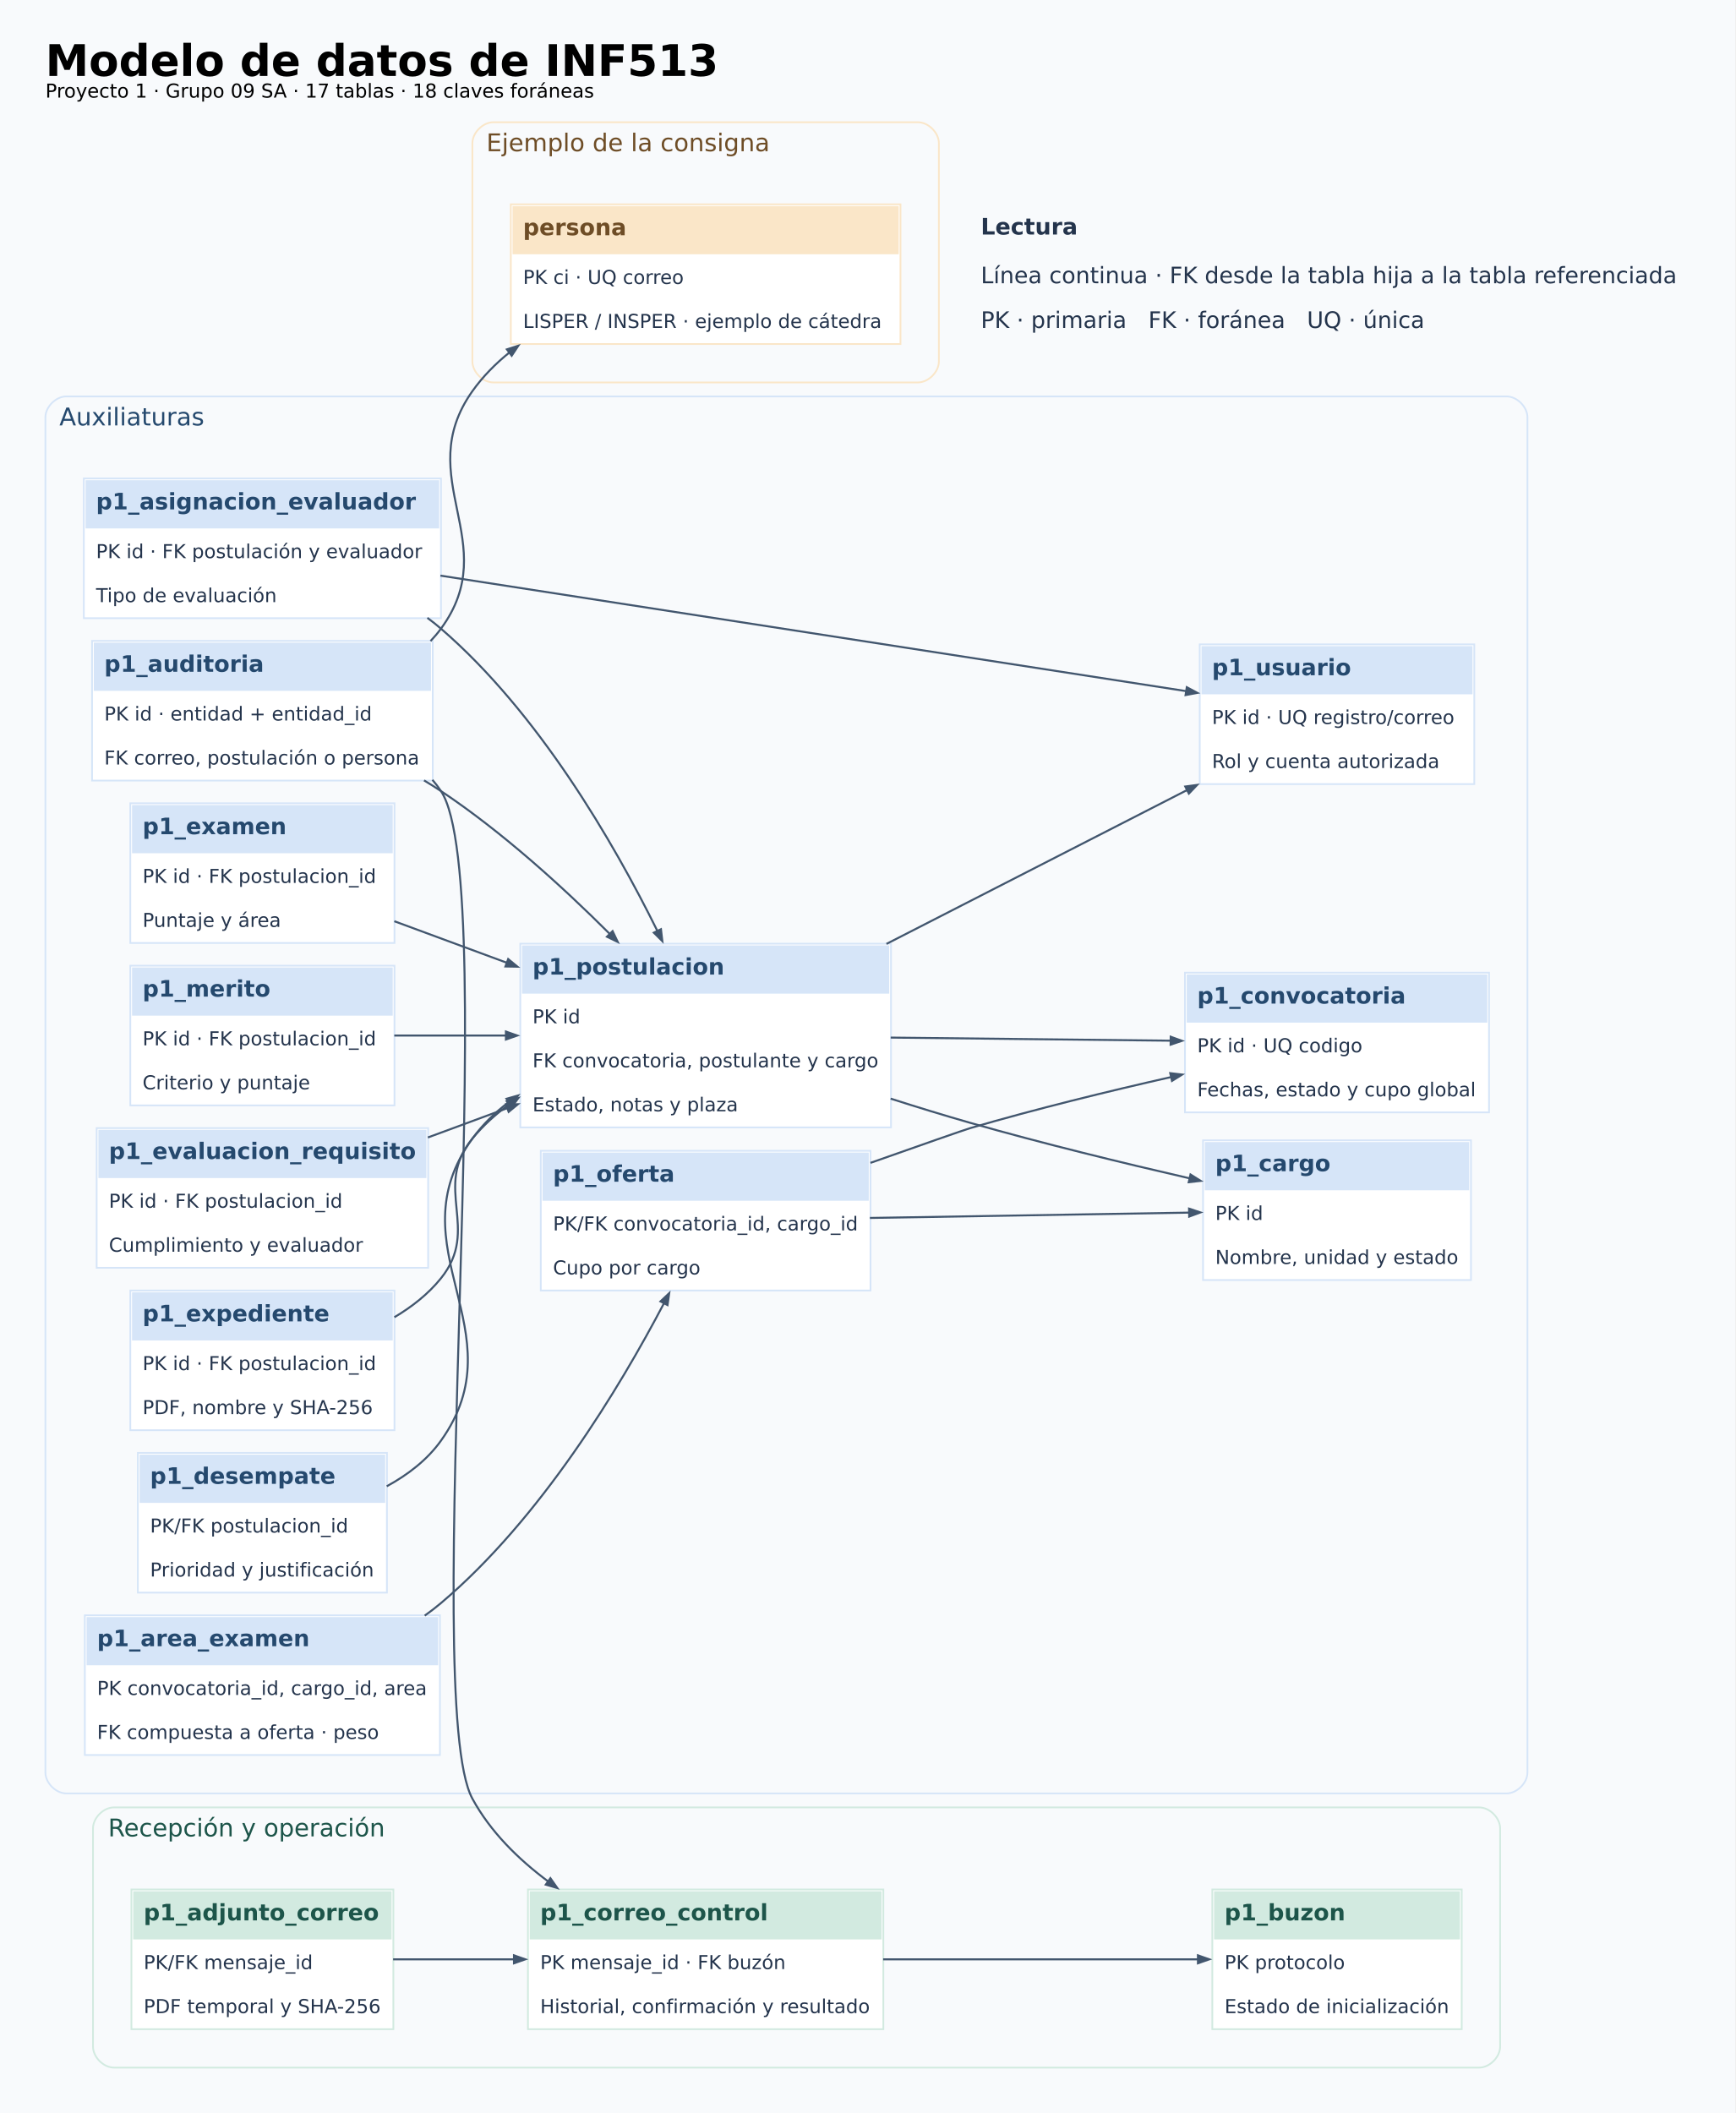
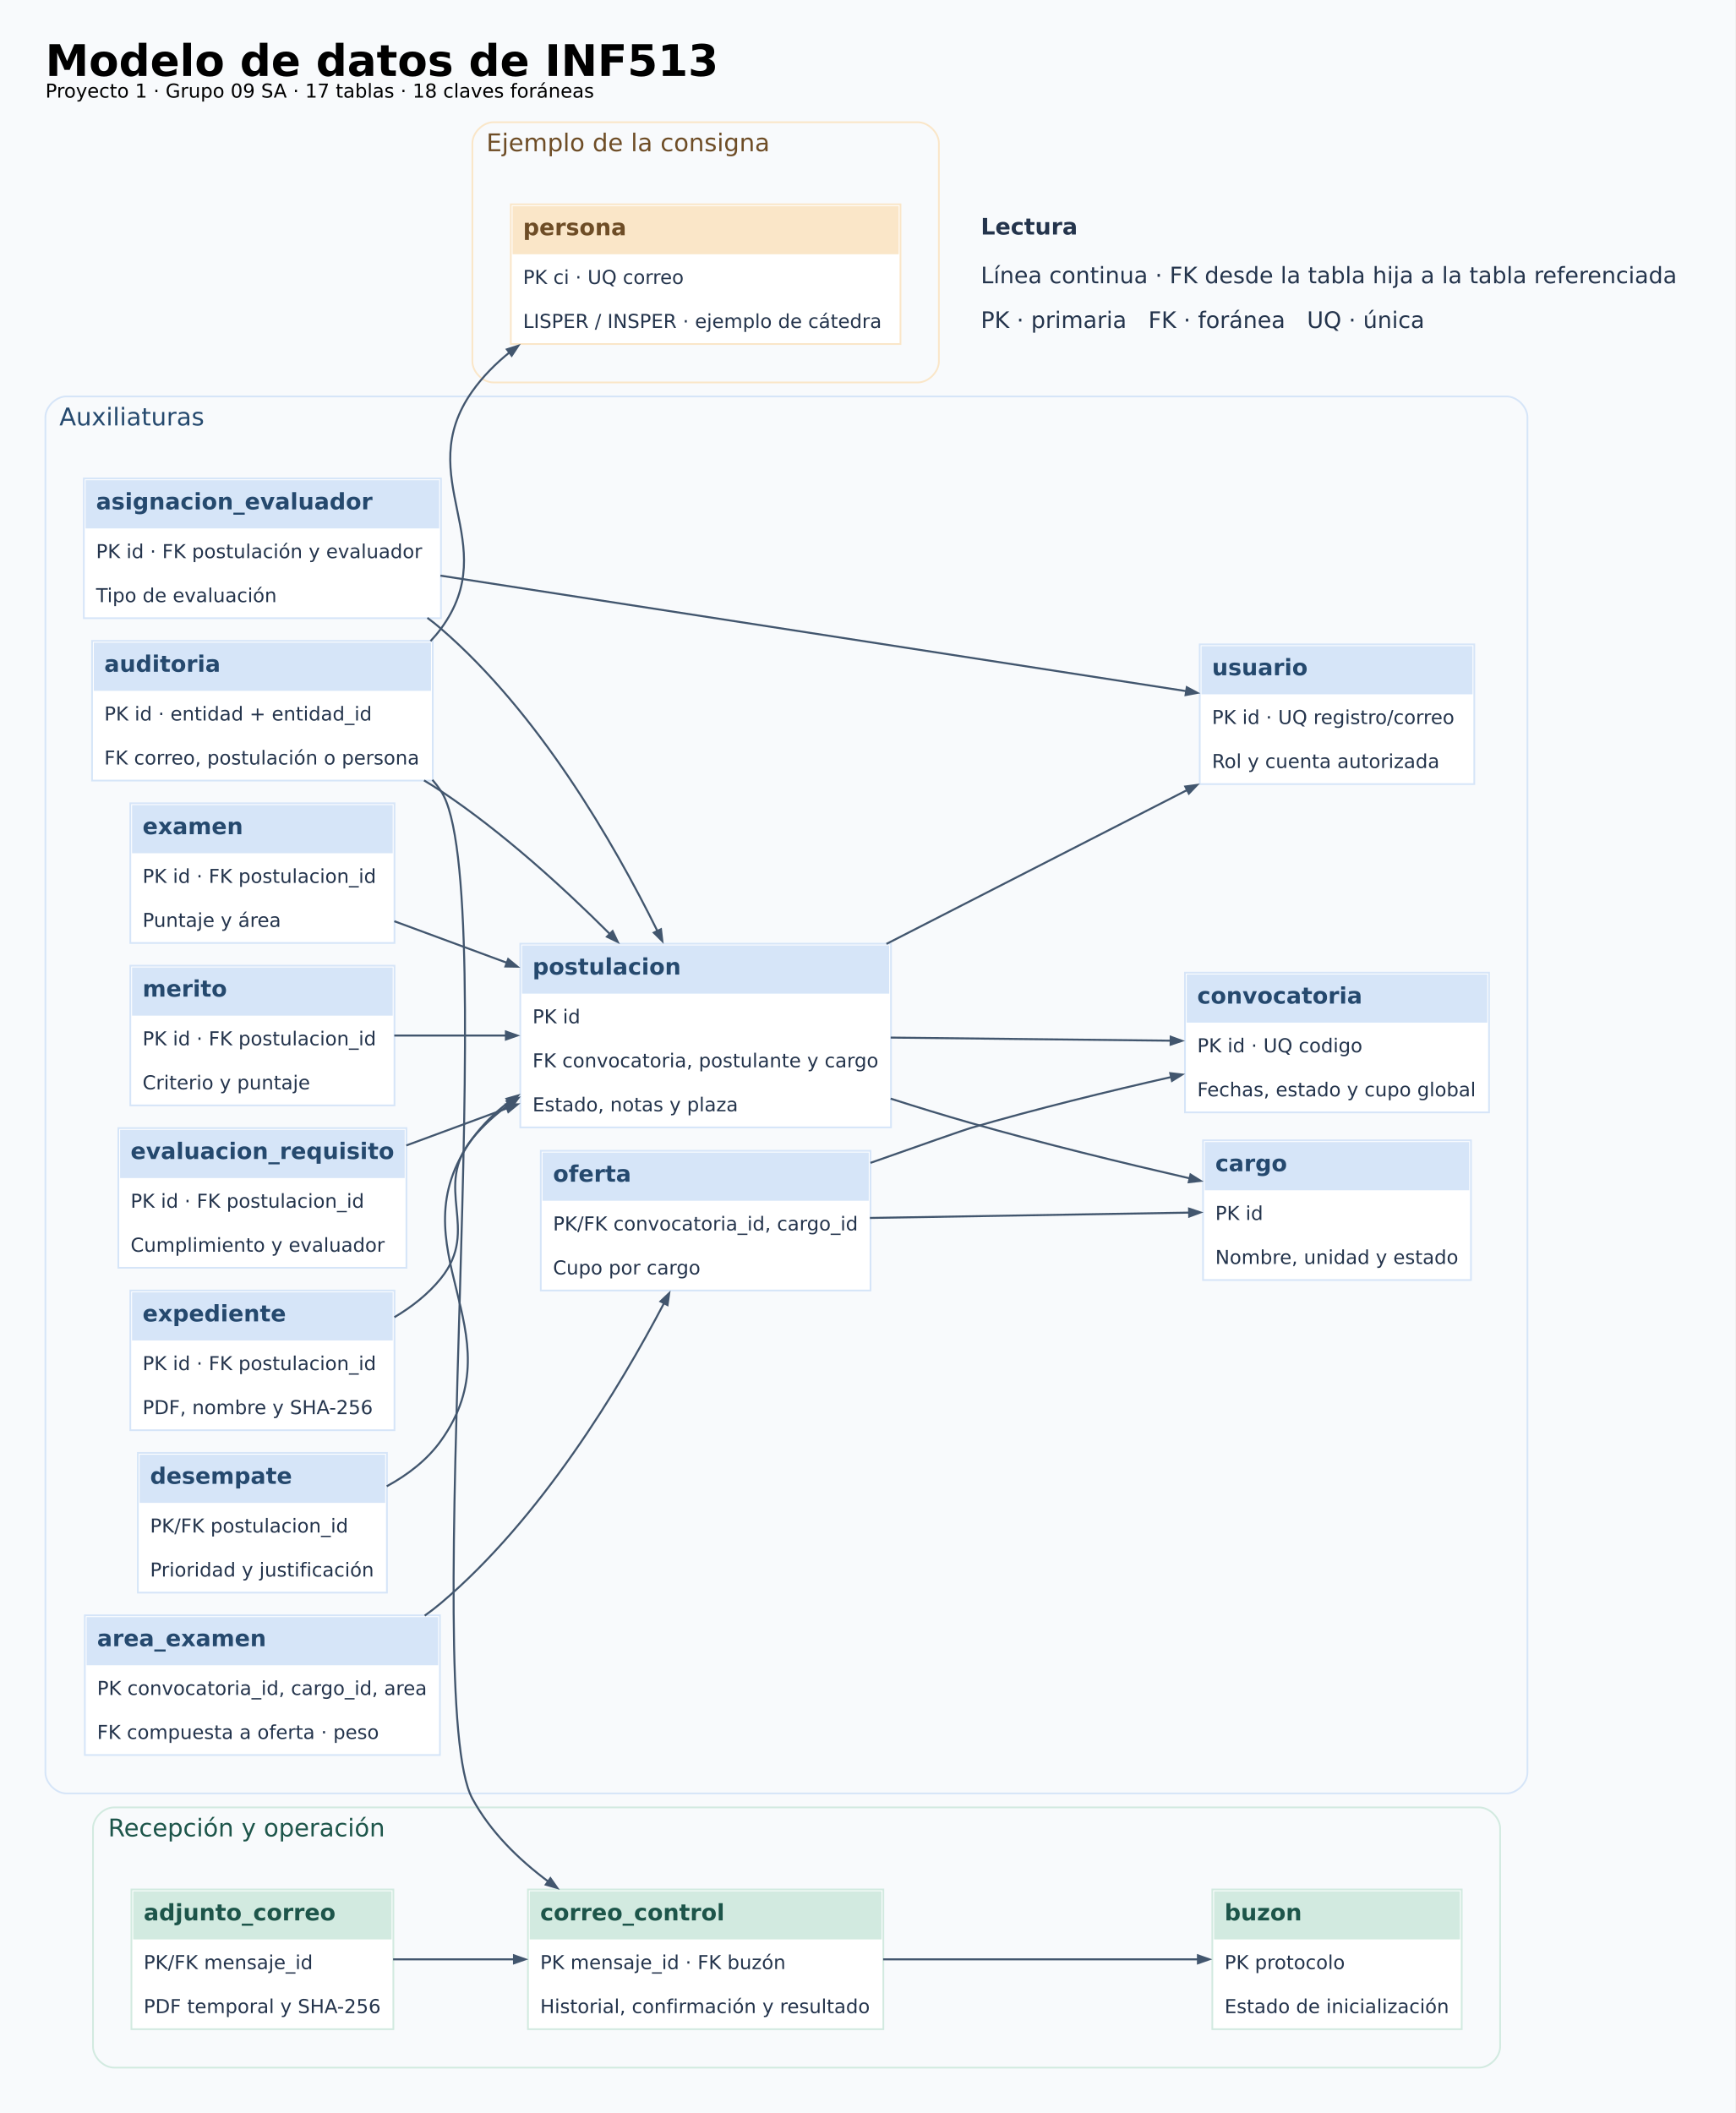
<svg xmlns="http://www.w3.org/2000/svg" width="994pt" height="1210pt" viewBox="0.00 0.00 994.00 1210.00">
  <g id="graph0" class="graph" transform="scale(1 1) rotate(0) translate(18 1192)">
    <polygon fill="#f8fafc" stroke="none" points="-18,18 -18,-1192 975.64,-1192 975.64,18 -18,18" />
    <text xml:space="preserve" text-anchor="start" x="8" y="-1148.5" font-family="DejaVu Sans" font-weight="bold" font-size="25.00">Modelo de datos de INF513</text>
    <text xml:space="preserve" text-anchor="start" x="8" y="-1136.1" font-family="DejaVu Sans" font-size="11.00">Proyecto 1 · Grupo 09 SA · 17 tablas · 18 claves foráneas</text>
    <g id="clust1" class="cluster">
      <path fill="#f8fafc" stroke="#d6e5f8" d="M20,-165C20,-165 844.71,-165 844.71,-165 850.71,-165 856.71,-171 856.71,-177 856.71,-177 856.71,-953 856.71,-953 856.71,-959 850.71,-965 844.71,-965 844.71,-965 20,-965 20,-965 14,-965 8,-959 8,-953 8,-953 8,-177 8,-177 8,-171 14,-165 20,-165" />
      <text xml:space="preserve" text-anchor="middle" x="57.49" y="-948.4" font-family="DejaVu Sans" font-size="14.00" fill="#25496e">Auxiliaturas</text>
    </g>
    <g id="clust2" class="cluster">
      <path fill="#f8fafc" stroke="#d2eae0" d="M47.26,-8C47.26,-8 829.06,-8 829.06,-8 835.06,-8 841.06,-14 841.06,-20 841.06,-20 841.06,-145 841.06,-145 841.06,-151 835.06,-157 829.06,-157 829.06,-157 47.26,-157 47.26,-157 41.26,-157 35.26,-151 35.26,-145 35.26,-145 35.26,-20 35.26,-20 35.26,-14 41.26,-8 47.26,-8" />
      <text xml:space="preserve" text-anchor="middle" x="123.18" y="-140.4" font-family="DejaVu Sans" font-size="14.00" fill="#1d554a">Recepción y operación</text>
    </g>
    <g id="clust3" class="cluster">
      <path fill="#f8fafc" stroke="#fae6c8" d="M264.52,-973C264.52,-973 507.66,-973 507.66,-973 513.66,-973 519.66,-979 519.66,-985 519.66,-985 519.66,-1110 519.66,-1110 519.66,-1116 513.66,-1122 507.66,-1122 507.66,-1122 264.52,-1122 264.52,-1122 258.52,-1122 252.52,-1116 252.52,-1110 252.52,-1110 252.52,-985 252.52,-985 252.52,-979 258.52,-973 264.52,-973" />
      <text xml:space="preserve" text-anchor="middle" x="341.68" y="-1105.4" font-family="DejaVu Sans" font-size="14.00" fill="#6e4d26">Ejemplo de la consigna</text>
    </g>
    <g id="node1" class="node">
      <polygon fill="white" stroke="none" points="669.04,-743 669.04,-823 826.26,-823 826.26,-743 669.04,-743" />
      <polygon fill="none" stroke="#d6e5f8" points="669.04,-743 669.04,-823 826.26,-823 826.26,-743 669.04,-743" />
      <polygon fill="#d6e5f8" stroke="none" points="670.04,-794.4 670.04,-822 825.26,-822 825.26,-794.4 670.04,-794.4" />
-       <text xml:space="preserve" text-anchor="start" x="676.04" y="-805.3" font-family="DejaVu Sans" font-weight="bold" font-size="13.00" fill="#25496e">p1_usuario</text>
+       <text xml:space="preserve" text-anchor="start" x="676.04" y="-805.3" font-family="DejaVu Sans" font-weight="bold" font-size="13.00" fill="#25496e">usuario</text>
      <text xml:space="preserve" text-anchor="start" x="676.04" y="-777.4" font-family="DejaVu Sans" font-size="11.00" fill="#24344c">PK id · UQ registro/correo</text>
      <text xml:space="preserve" text-anchor="start" x="676.04" y="-752.2" font-family="DejaVu Sans" font-size="11.00" fill="#24344c">Rol y cuenta autorizada</text>
    </g>
    <g id="node2" class="node">
      <polygon fill="white" stroke="none" points="660.59,-555 660.59,-635 834.71,-635 834.71,-555 660.59,-555" />
      <polygon fill="none" stroke="#d6e5f8" points="660.59,-555 660.59,-635 834.71,-635 834.71,-555 660.59,-555" />
      <polygon fill="#d6e5f8" stroke="none" points="661.59,-606.4 661.59,-634 833.71,-634 833.71,-606.4 661.59,-606.4" />
-       <text xml:space="preserve" text-anchor="start" x="667.59" y="-617.3" font-family="DejaVu Sans" font-weight="bold" font-size="13.00" fill="#25496e">p1_convocatoria</text>
+       <text xml:space="preserve" text-anchor="start" x="667.59" y="-617.3" font-family="DejaVu Sans" font-weight="bold" font-size="13.00" fill="#25496e">convocatoria</text>
      <text xml:space="preserve" text-anchor="start" x="667.59" y="-589.4" font-family="DejaVu Sans" font-size="11.00" fill="#24344c">PK id · UQ codigo</text>
      <text xml:space="preserve" text-anchor="start" x="667.59" y="-564.2" font-family="DejaVu Sans" font-size="11.00" fill="#24344c">Fechas, estado y cupo global</text>
    </g>
    <g id="node3" class="node">
      <polygon fill="white" stroke="none" points="670.94,-459 670.94,-539 824.36,-539 824.36,-459 670.94,-459" />
      <polygon fill="none" stroke="#d6e5f8" points="670.94,-459 670.94,-539 824.36,-539 824.36,-459 670.94,-459" />
      <polygon fill="#d6e5f8" stroke="none" points="671.94,-510.4 671.94,-538 823.36,-538 823.36,-510.4 671.94,-510.4" />
-       <text xml:space="preserve" text-anchor="start" x="677.94" y="-521.3" font-family="DejaVu Sans" font-weight="bold" font-size="13.00" fill="#25496e">p1_cargo</text>
+       <text xml:space="preserve" text-anchor="start" x="677.94" y="-521.3" font-family="DejaVu Sans" font-weight="bold" font-size="13.00" fill="#25496e">cargo</text>
      <text xml:space="preserve" text-anchor="start" x="677.94" y="-493.4" font-family="DejaVu Sans" font-size="11.00" fill="#24344c">PK id</text>
      <text xml:space="preserve" text-anchor="start" x="677.94" y="-468.2" font-family="DejaVu Sans" font-size="11.00" fill="#24344c">Nombre, unidad y estado</text>
    </g>
    <g id="node4" class="node">
      <polygon fill="white" stroke="none" points="291.68,-453 291.68,-533 480.5,-533 480.5,-453 291.68,-453" />
      <polygon fill="none" stroke="#d6e5f8" points="291.68,-453 291.68,-533 480.5,-533 480.5,-453 291.68,-453" />
      <polygon fill="#d6e5f8" stroke="none" points="292.68,-504.4 292.68,-532 479.5,-532 479.5,-504.4 292.68,-504.4" />
-       <text xml:space="preserve" text-anchor="start" x="298.68" y="-515.3" font-family="DejaVu Sans" font-weight="bold" font-size="13.00" fill="#25496e">p1_oferta</text>
+       <text xml:space="preserve" text-anchor="start" x="298.68" y="-515.3" font-family="DejaVu Sans" font-weight="bold" font-size="13.00" fill="#25496e">oferta</text>
      <text xml:space="preserve" text-anchor="start" x="298.68" y="-487.4" font-family="DejaVu Sans" font-size="11.00" fill="#24344c">PK/FK convocatoria_id, cargo_id</text>
      <text xml:space="preserve" text-anchor="start" x="298.68" y="-462.2" font-family="DejaVu Sans" font-size="11.00" fill="#24344c">Cupo por cargo</text>
    </g>
    <g id="edge15" class="edge">
      <path fill="none" stroke="#42566e" stroke-width="1.15" d="M480.48,-526.09C509.19,-536.22 534.23,-545 537.66,-546 575.06,-556.93 616.77,-567.11 653.04,-575.32" />
      <polygon fill="#42566e" stroke="#42566e" stroke-width="1.15" points="652.15,-577.46 658.99,-576.66 653.15,-573.02 652.15,-577.46" />
    </g>
    <g id="edge14" class="edge">
      <path fill="none" stroke="#42566e" stroke-width="1.15" d="M480.15,-494.55C536.77,-495.5 608.49,-496.69 663.26,-497.61" />
      <polygon fill="#42566e" stroke="#42566e" stroke-width="1.15" points="662.93,-499.88 669.47,-497.71 663.01,-495.33 662.93,-499.88" />
    </g>
    <g id="node5" class="node">
      <polygon fill="white" stroke="none" points="30.59,-187 30.59,-267 233.93,-267 233.93,-187 30.59,-187" />
      <polygon fill="none" stroke="#d6e5f8" points="30.59,-187 30.59,-267 233.93,-267 233.93,-187 30.59,-187" />
      <polygon fill="#d6e5f8" stroke="none" points="31.59,-238.4 31.59,-266 232.93,-266 232.93,-238.4 31.59,-238.4" />
-       <text xml:space="preserve" text-anchor="start" x="37.59" y="-249.3" font-family="DejaVu Sans" font-weight="bold" font-size="13.00" fill="#25496e">p1_area_examen</text>
+       <text xml:space="preserve" text-anchor="start" x="37.59" y="-249.3" font-family="DejaVu Sans" font-weight="bold" font-size="13.00" fill="#25496e">area_examen</text>
      <text xml:space="preserve" text-anchor="start" x="37.59" y="-221.4" font-family="DejaVu Sans" font-size="11.00" fill="#24344c">PK convocatoria_id, cargo_id, area</text>
      <text xml:space="preserve" text-anchor="start" x="37.59" y="-196.2" font-family="DejaVu Sans" font-size="11.00" fill="#24344c">FK compuesta a oferta · peso</text>
    </g>
    <g id="edge2" class="edge">
      <path fill="none" stroke="#42566e" stroke-width="1.15" d="M225.22,-266.81C228.45,-269.1 231.56,-271.5 234.52,-274 291.68,-322.29 336.85,-397.29 362.27,-445.77" />
      <polygon fill="#42566e" stroke="#42566e" stroke-width="1.15" points="360.22,-446.75 365.23,-451.48 364.26,-444.66 360.22,-446.75" />
    </g>
    <g id="node6" class="node">
      <polygon fill="white" stroke="none" points="279.95,-546.4 279.95,-651.6 492.23,-651.6 492.23,-546.4 279.95,-546.4" />
      <polygon fill="none" stroke="#d6e5f8" points="279.95,-546.4 279.95,-651.6 492.23,-651.6 492.23,-546.4 279.95,-546.4" />
      <polygon fill="#d6e5f8" stroke="none" points="280.95,-623 280.95,-650.6 491.23,-650.6 491.23,-623 280.95,-623" />
-       <text xml:space="preserve" text-anchor="start" x="286.95" y="-633.9" font-family="DejaVu Sans" font-weight="bold" font-size="13.00" fill="#25496e">p1_postulacion</text>
+       <text xml:space="preserve" text-anchor="start" x="286.95" y="-633.9" font-family="DejaVu Sans" font-weight="bold" font-size="13.00" fill="#25496e">postulacion</text>
      <text xml:space="preserve" text-anchor="start" x="286.95" y="-606" font-family="DejaVu Sans" font-size="11.00" fill="#24344c">PK id</text>
      <text xml:space="preserve" text-anchor="start" x="286.95" y="-580.8" font-family="DejaVu Sans" font-size="11.00" fill="#24344c">FK convocatoria, postulante y cargo</text>
      <text xml:space="preserve" text-anchor="start" x="286.95" y="-555.6" font-family="DejaVu Sans" font-size="11.00" fill="#24344c">Estado, notas y plaza</text>
    </g>
    <g id="edge18" class="edge">
      <path fill="none" stroke="#42566e" stroke-width="1.15" d="M489.64,-651.48C544.16,-679.38 610.38,-713.26 661.94,-739.65" />
      <polygon fill="#42566e" stroke="#42566e" stroke-width="1.15" points="660.75,-741.6 667.57,-742.53 662.82,-737.55 660.75,-741.6" />
    </g>
    <g id="edge17" class="edge">
      <path fill="none" stroke="#42566e" stroke-width="1.15" d="M492.06,-597.83C542.81,-597.27 603.25,-596.6 652.51,-596.05" />
      <polygon fill="#42566e" stroke="#42566e" stroke-width="1.15" points="652.41,-598.32 658.88,-595.98 652.36,-593.77 652.41,-598.32" />
    </g>
    <g id="edge16" class="edge">
      <path fill="none" stroke="#42566e" stroke-width="1.15" d="M492.03,-562.87C507.28,-558 522.82,-553.23 537.66,-549 578.86,-537.25 625.16,-525.98 663.68,-517.13" />
      <polygon fill="#42566e" stroke="#42566e" stroke-width="1.15" points="663.75,-519.44 669.58,-515.78 662.74,-515.01 663.75,-519.44" />
    </g>
    <g id="node7" class="node">
      <polygon fill="white" stroke="none" points="56.62,-373 56.62,-453 207.9,-453 207.9,-373 56.62,-373" />
      <polygon fill="none" stroke="#d6e5f8" points="56.62,-373 56.62,-453 207.9,-453 207.9,-373 56.62,-373" />
      <polygon fill="#d6e5f8" stroke="none" points="57.62,-424.4 57.62,-452 206.9,-452 206.9,-424.4 57.62,-424.4" />
-       <text xml:space="preserve" text-anchor="start" x="63.62" y="-435.3" font-family="DejaVu Sans" font-weight="bold" font-size="13.00" fill="#25496e">p1_expediente</text>
+       <text xml:space="preserve" text-anchor="start" x="63.62" y="-435.3" font-family="DejaVu Sans" font-weight="bold" font-size="13.00" fill="#25496e">expediente</text>
      <text xml:space="preserve" text-anchor="start" x="63.62" y="-407.4" font-family="DejaVu Sans" font-size="11.00" fill="#24344c">PK id · FK postulacion_id</text>
      <text xml:space="preserve" text-anchor="start" x="63.62" y="-382.2" font-family="DejaVu Sans" font-size="11.00" fill="#24344c">PDF, nombre y SHA-256</text>
    </g>
    <g id="edge12" class="edge">
      <path fill="none" stroke="#42566e" stroke-width="1.15" d="M207.86,-437.7C217.94,-443.68 227.28,-451.02 234.52,-460 257.4,-488.37 229.42,-511.82 252.52,-540 258.57,-547.38 265.74,-553.87 273.55,-559.57" />
      <polygon fill="#42566e" stroke="#42566e" stroke-width="1.15" points="272.18,-561.39 278.83,-563.19 274.75,-557.63 272.18,-561.39" />
    </g>
    <g id="node8" class="node">
-       <polygon fill="white" stroke="none" points="37.35,-466 37.35,-546 227.18,-546 227.18,-466 37.35,-466" />
-       <polygon fill="none" stroke="#d6e5f8" points="37.35,-466 37.35,-546 227.18,-546 227.18,-466 37.35,-466" />
-       <polygon fill="#d6e5f8" stroke="none" points="38.35,-517.4 38.35,-545 226.18,-545 226.18,-517.4 38.35,-517.4" />
-       <text xml:space="preserve" text-anchor="start" x="44.35" y="-528.3" font-family="DejaVu Sans" font-weight="bold" font-size="13.00" fill="#25496e">p1_evaluacion_requisito</text>
-       <text xml:space="preserve" text-anchor="start" x="44.35" y="-500.4" font-family="DejaVu Sans" font-size="11.00" fill="#24344c">PK id · FK postulacion_id</text>
-       <text xml:space="preserve" text-anchor="start" x="44.35" y="-475.2" font-family="DejaVu Sans" font-size="11.00" fill="#24344c">Cumplimiento y evaluador</text>
+       <polygon fill="white" stroke="none" points="49.77,-466 49.77,-546 214.75,-546 214.75,-466 49.77,-466" />
+       <polygon fill="none" stroke="#d6e5f8" points="49.77,-466 49.77,-546 214.75,-546 214.75,-466 49.77,-466" />
+       <polygon fill="#d6e5f8" stroke="none" points="50.77,-517.4 50.77,-545 213.75,-545 213.75,-517.4 50.77,-517.4" />
+       <text xml:space="preserve" text-anchor="start" x="56.77" y="-528.3" font-family="DejaVu Sans" font-weight="bold" font-size="13.00" fill="#25496e">evaluacion_requisito</text>
+       <text xml:space="preserve" text-anchor="start" x="56.77" y="-500.4" font-family="DejaVu Sans" font-size="11.00" fill="#24344c">PK id · FK postulacion_id</text>
+       <text xml:space="preserve" text-anchor="start" x="56.77" y="-475.2" font-family="DejaVu Sans" font-size="11.00" fill="#24344c">Cumplimiento y evaluador</text>
    </g>
    <g id="edge10" class="edge">
-       <path fill="none" stroke="#42566e" stroke-width="1.15" d="M227.03,-540.63C241.94,-546.13 257.48,-551.87 272.76,-557.52" />
-       <polygon fill="#42566e" stroke="#42566e" stroke-width="1.15" points="271.71,-559.55 278.6,-559.67 273.29,-555.29 271.71,-559.55" />
+       <path fill="none" stroke="#42566e" stroke-width="1.15" d="M214.68,-536.07C233.07,-542.86 252.92,-550.19 272.35,-557.36" />
+       <polygon fill="#42566e" stroke="#42566e" stroke-width="1.15" points="271.54,-559.49 278.42,-559.61 273.11,-555.22 271.54,-559.49" />
    </g>
    <g id="node9" class="node">
      <polygon fill="white" stroke="none" points="56.62,-559 56.62,-639 207.9,-639 207.9,-559 56.62,-559" />
      <polygon fill="none" stroke="#d6e5f8" points="56.62,-559 56.62,-639 207.9,-639 207.9,-559 56.62,-559" />
      <polygon fill="#d6e5f8" stroke="none" points="57.62,-610.4 57.62,-638 206.9,-638 206.9,-610.4 57.62,-610.4" />
-       <text xml:space="preserve" text-anchor="start" x="63.62" y="-621.3" font-family="DejaVu Sans" font-weight="bold" font-size="13.00" fill="#25496e">p1_merito</text>
+       <text xml:space="preserve" text-anchor="start" x="63.62" y="-621.3" font-family="DejaVu Sans" font-weight="bold" font-size="13.00" fill="#25496e">merito</text>
      <text xml:space="preserve" text-anchor="start" x="63.62" y="-593.4" font-family="DejaVu Sans" font-size="11.00" fill="#24344c">PK id · FK postulacion_id</text>
      <text xml:space="preserve" text-anchor="start" x="63.62" y="-568.2" font-family="DejaVu Sans" font-size="11.00" fill="#24344c">Criterio y puntaje</text>
    </g>
    <g id="edge13" class="edge">
      <path fill="none" stroke="#42566e" stroke-width="1.15" d="M207.8,-599C227.95,-599 250.22,-599 271.97,-599" />
      <polygon fill="#42566e" stroke="#42566e" stroke-width="1.15" points="271.72,-601.28 278.22,-599 271.72,-596.73 271.72,-601.28" />
    </g>
    <g id="node10" class="node">
      <polygon fill="white" stroke="none" points="56.62,-652 56.62,-732 207.9,-732 207.9,-652 56.62,-652" />
      <polygon fill="none" stroke="#d6e5f8" points="56.62,-652 56.62,-732 207.9,-732 207.9,-652 56.62,-652" />
      <polygon fill="#d6e5f8" stroke="none" points="57.62,-703.4 57.62,-731 206.9,-731 206.9,-703.4 57.62,-703.4" />
-       <text xml:space="preserve" text-anchor="start" x="63.62" y="-714.3" font-family="DejaVu Sans" font-weight="bold" font-size="13.00" fill="#25496e">p1_examen</text>
+       <text xml:space="preserve" text-anchor="start" x="63.62" y="-714.3" font-family="DejaVu Sans" font-weight="bold" font-size="13.00" fill="#25496e">examen</text>
      <text xml:space="preserve" text-anchor="start" x="63.62" y="-686.4" font-family="DejaVu Sans" font-size="11.00" fill="#24344c">PK id · FK postulacion_id</text>
      <text xml:space="preserve" text-anchor="start" x="63.62" y="-661.2" font-family="DejaVu Sans" font-size="11.00" fill="#24344c">Puntaje y área</text>
    </g>
    <g id="edge11" class="edge">
      <path fill="none" stroke="#42566e" stroke-width="1.15" d="M207.8,-664.47C228.04,-657 250.41,-648.74 272.26,-640.67" />
      <polygon fill="#42566e" stroke="#42566e" stroke-width="1.15" points="273.02,-642.81 278.33,-638.43 271.44,-638.55 273.02,-642.81" />
    </g>
    <g id="node11" class="node">
      <polygon fill="white" stroke="none" points="60.94,-280 60.94,-360 203.58,-360 203.58,-280 60.94,-280" />
      <polygon fill="none" stroke="#d6e5f8" points="60.94,-280 60.94,-360 203.58,-360 203.58,-280 60.94,-280" />
      <polygon fill="#d6e5f8" stroke="none" points="61.94,-331.4 61.94,-359 202.58,-359 202.58,-331.4 61.94,-331.4" />
-       <text xml:space="preserve" text-anchor="start" x="67.94" y="-342.3" font-family="DejaVu Sans" font-weight="bold" font-size="13.00" fill="#25496e">p1_desempate</text>
+       <text xml:space="preserve" text-anchor="start" x="67.94" y="-342.3" font-family="DejaVu Sans" font-weight="bold" font-size="13.00" fill="#25496e">desempate</text>
      <text xml:space="preserve" text-anchor="start" x="67.94" y="-314.4" font-family="DejaVu Sans" font-size="11.00" fill="#24344c">PK/FK postulacion_id</text>
      <text xml:space="preserve" text-anchor="start" x="67.94" y="-289.2" font-family="DejaVu Sans" font-size="11.00" fill="#24344c">Prioridad y justificación</text>
    </g>
    <g id="edge9" class="edge">
      <path fill="none" stroke="#42566e" stroke-width="1.15" d="M203.47,-340.89C215.5,-347.44 226.64,-355.96 234.52,-367 279.44,-429.92 207.11,-477.44 252.52,-540 258.42,-548.12 265.69,-555.15 273.77,-561.22" />
      <polygon fill="#42566e" stroke="#42566e" stroke-width="1.15" points="272.05,-562.79 278.67,-564.67 274.67,-559.07 272.05,-562.79" />
    </g>
    <g id="node12" class="node">
      <polygon fill="white" stroke="none" points="30,-838 30,-918 234.52,-918 234.52,-838 30,-838" />
      <polygon fill="none" stroke="#d6e5f8" points="30,-838 30,-918 234.52,-918 234.52,-838 30,-838" />
      <polygon fill="#d6e5f8" stroke="none" points="31,-889.4 31,-917 233.52,-917 233.52,-889.4 31,-889.4" />
-       <text xml:space="preserve" text-anchor="start" x="37" y="-900.3" font-family="DejaVu Sans" font-weight="bold" font-size="13.00" fill="#25496e">p1_asignacion_evaluador</text>
+       <text xml:space="preserve" text-anchor="start" x="37" y="-900.3" font-family="DejaVu Sans" font-weight="bold" font-size="13.00" fill="#25496e">asignacion_evaluador</text>
      <text xml:space="preserve" text-anchor="start" x="37" y="-872.4" font-family="DejaVu Sans" font-size="11.00" fill="#24344c">PK id · FK postulación y evaluador</text>
      <text xml:space="preserve" text-anchor="start" x="37" y="-847.2" font-family="DejaVu Sans" font-size="11.00" fill="#24344c">Tipo de evaluación</text>
    </g>
    <g id="edge4" class="edge">
      <path fill="none" stroke="#42566e" stroke-width="1.15" d="M234.21,-862.37C353.43,-843.9 549.65,-813.51 661.52,-796.19" />
      <polygon fill="#42566e" stroke="#42566e" stroke-width="1.15" points="661.63,-798.47 667.7,-795.23 660.93,-793.97 661.63,-798.47" />
    </g>
    <g id="edge3" class="edge">
      <path fill="none" stroke="#42566e" stroke-width="1.15" d="M226.74,-838.19C229.44,-836.21 232.04,-834.14 234.52,-832 290.25,-783.93 333.1,-710.23 358.59,-658.62" />
      <polygon fill="#42566e" stroke="#42566e" stroke-width="1.15" points="360.5,-659.89 361.3,-653.05 356.41,-657.9 360.5,-659.89" />
    </g>
    <g id="node13" class="node">
      <polygon fill="white" stroke="none" points="34.71,-745 34.71,-825 229.82,-825 229.82,-745 34.71,-745" />
      <polygon fill="none" stroke="#d6e5f8" points="34.71,-745 34.71,-825 229.82,-825 229.82,-745 34.71,-745" />
      <polygon fill="#d6e5f8" stroke="none" points="35.71,-796.4 35.71,-824 228.82,-824 228.82,-796.4 35.71,-796.4" />
-       <text xml:space="preserve" text-anchor="start" x="41.71" y="-807.3" font-family="DejaVu Sans" font-weight="bold" font-size="13.00" fill="#25496e">p1_auditoria</text>
+       <text xml:space="preserve" text-anchor="start" x="41.71" y="-807.3" font-family="DejaVu Sans" font-weight="bold" font-size="13.00" fill="#25496e">auditoria</text>
      <text xml:space="preserve" text-anchor="start" x="41.71" y="-779.4" font-family="DejaVu Sans" font-size="11.00" fill="#24344c">PK id · entidad + entidad_id</text>
      <text xml:space="preserve" text-anchor="start" x="41.71" y="-754.2" font-family="DejaVu Sans" font-size="11.00" fill="#24344c">FK correo, postulación o persona</text>
    </g>
-     <g id="edge6" class="edge">
+     <g id="edge7" class="edge">
      <path fill="none" stroke="#42566e" stroke-width="1.15" d="M224.83,-745.11C228.15,-743.12 231.39,-741.09 234.52,-739 269.47,-715.72 304.09,-684.27 331.3,-657.08" />
      <polygon fill="#42566e" stroke="#42566e" stroke-width="1.15" points="332.81,-658.8 335.77,-652.58 329.58,-655.59 332.81,-658.8" />
    </g>
    <g id="node14" class="node">
      <polygon fill="white" stroke="none" points="284.33,-30 284.33,-110 487.85,-110 487.85,-30 284.33,-30" />
      <polygon fill="none" stroke="#d2eae0" points="284.33,-30 284.33,-110 487.85,-110 487.85,-30 284.33,-30" />
      <polygon fill="#d2eae0" stroke="none" points="285.33,-81.4 285.33,-109 486.85,-109 486.85,-81.4 285.33,-81.4" />
-       <text xml:space="preserve" text-anchor="start" x="291.33" y="-92.3" font-family="DejaVu Sans" font-weight="bold" font-size="13.00" fill="#1d554a">p1_correo_control</text>
+       <text xml:space="preserve" text-anchor="start" x="291.33" y="-92.3" font-family="DejaVu Sans" font-weight="bold" font-size="13.00" fill="#1d554a">correo_control</text>
      <text xml:space="preserve" text-anchor="start" x="291.33" y="-64.4" font-family="DejaVu Sans" font-size="11.00" fill="#24344c">PK mensaje_id · FK buzón</text>
      <text xml:space="preserve" text-anchor="start" x="291.33" y="-39.2" font-family="DejaVu Sans" font-size="11.00" fill="#24344c">Historial, confirmación y resultado</text>
    </g>
    <g id="edge5" class="edge">
      <path fill="none" stroke="#42566e" stroke-width="1.15" d="M229.63,-745.43C231.39,-743.39 233.02,-741.25 234.52,-739 270.09,-685.62 221.9,-218.36 252.52,-162 262.77,-143.15 278.75,-127.34 296.12,-114.44" />
      <polygon fill="#42566e" stroke="#42566e" stroke-width="1.15" points="297.19,-116.47 301.15,-110.83 294.54,-112.77 297.19,-116.47" />
    </g>
    <g id="node17" class="node">
      <polygon fill="white" stroke="none" points="274.52,-995 274.52,-1075 497.66,-1075 497.66,-995 274.52,-995" />
      <polygon fill="none" stroke="#fae6c8" points="274.52,-995 274.52,-1075 497.66,-1075 497.66,-995 274.52,-995" />
      <polygon fill="#fae6c8" stroke="none" points="275.52,-1046.4 275.52,-1074 496.66,-1074 496.66,-1046.4 275.52,-1046.4" />
      <text xml:space="preserve" text-anchor="start" x="281.52" y="-1057.3" font-family="DejaVu Sans" font-weight="bold" font-size="13.00" fill="#6e4d26">persona</text>
      <text xml:space="preserve" text-anchor="start" x="281.52" y="-1029.4" font-family="DejaVu Sans" font-size="11.00" fill="#24344c">PK ci · UQ correo</text>
      <text xml:space="preserve" text-anchor="start" x="281.52" y="-1004.2" font-family="DejaVu Sans" font-size="11.00" fill="#24344c">LISPER / INSPER · ejemplo de cátedra</text>
    </g>
-     <g id="edge7" class="edge">
+     <g id="edge6" class="edge">
      <path fill="none" stroke="#42566e" stroke-width="1.15" d="M228.54,-824.88C230.68,-827.13 232.69,-829.5 234.52,-832 270.64,-881.13 217.24,-918.28 252.52,-968 258.47,-976.38 265.78,-983.77 273.88,-990.29" />
      <polygon fill="#42566e" stroke="#42566e" stroke-width="1.15" points="272.28,-991.93 278.83,-994.04 275.03,-988.3 272.28,-991.93" />
    </g>
    <g id="node16" class="node">
      <polygon fill="white" stroke="none" points="676.24,-30 676.24,-110 819.06,-110 819.06,-30 676.24,-30" />
      <polygon fill="none" stroke="#d2eae0" points="676.24,-30 676.24,-110 819.06,-110 819.06,-30 676.24,-30" />
      <polygon fill="#d2eae0" stroke="none" points="677.24,-81.4 677.24,-109 818.06,-109 818.06,-81.4 677.24,-81.4" />
-       <text xml:space="preserve" text-anchor="start" x="683.24" y="-92.3" font-family="DejaVu Sans" font-weight="bold" font-size="13.00" fill="#1d554a">p1_buzon</text>
+       <text xml:space="preserve" text-anchor="start" x="683.24" y="-92.3" font-family="DejaVu Sans" font-weight="bold" font-size="13.00" fill="#1d554a">buzon</text>
      <text xml:space="preserve" text-anchor="start" x="683.24" y="-64.4" font-family="DejaVu Sans" font-size="11.00" fill="#24344c">PK protocolo</text>
      <text xml:space="preserve" text-anchor="start" x="683.24" y="-39.2" font-family="DejaVu Sans" font-size="11.00" fill="#24344c">Estado de inicialización</text>
    </g>
    <g id="edge8" class="edge">
      <path fill="none" stroke="#42566e" stroke-width="1.15" d="M487.73,-70C544.84,-70 615.26,-70 668.23,-70" />
      <polygon fill="#42566e" stroke="#42566e" stroke-width="1.15" points="668.01,-72.28 674.51,-70 668.01,-67.73 668.01,-72.28" />
    </g>
    <g id="node15" class="node">
      <polygon fill="white" stroke="none" points="57.26,-30 57.26,-110 207.26,-110 207.26,-30 57.26,-30" />
      <polygon fill="none" stroke="#d2eae0" points="57.26,-30 57.26,-110 207.26,-110 207.26,-30 57.26,-30" />
      <polygon fill="#d2eae0" stroke="none" points="58.26,-81.4 58.26,-109 206.26,-109 206.26,-81.4 58.26,-81.4" />
-       <text xml:space="preserve" text-anchor="start" x="64.26" y="-92.3" font-family="DejaVu Sans" font-weight="bold" font-size="13.00" fill="#1d554a">p1_adjunto_correo</text>
+       <text xml:space="preserve" text-anchor="start" x="64.26" y="-92.3" font-family="DejaVu Sans" font-weight="bold" font-size="13.00" fill="#1d554a">adjunto_correo</text>
      <text xml:space="preserve" text-anchor="start" x="64.26" y="-64.4" font-family="DejaVu Sans" font-size="11.00" fill="#24344c">PK/FK mensaje_id</text>
      <text xml:space="preserve" text-anchor="start" x="64.26" y="-39.2" font-family="DejaVu Sans" font-size="11.00" fill="#24344c">PDF temporal y SHA-256</text>
    </g>
    <g id="edge1" class="edge">
      <path fill="none" stroke="#42566e" stroke-width="1.15" d="M207.12,-70C228.8,-70 252.98,-70 276.35,-70" />
      <polygon fill="#42566e" stroke="#42566e" stroke-width="1.15" points="276.34,-72.28 282.84,-70 276.34,-67.73 276.34,-72.28" />
    </g>
    <g id="node18" class="node">
      <text xml:space="preserve" text-anchor="start" x="543.66" y="-1057.7" font-family="DejaVu Sans" font-weight="bold" font-size="13.00" fill="#24344c">Lectura</text>
      <text xml:space="preserve" text-anchor="start" x="543.66" y="-1029.8" font-family="DejaVu Sans" font-size="13.00" fill="#24344c">Línea continua · FK desde la tabla hija a la tabla referenciada</text>
      <text xml:space="preserve" text-anchor="start" x="543.66" y="-1004.2" font-family="DejaVu Sans" font-size="13.00" fill="#24344c">PK · primaria   FK · foránea   UQ · única</text>
    </g>
  </g>
</svg>
